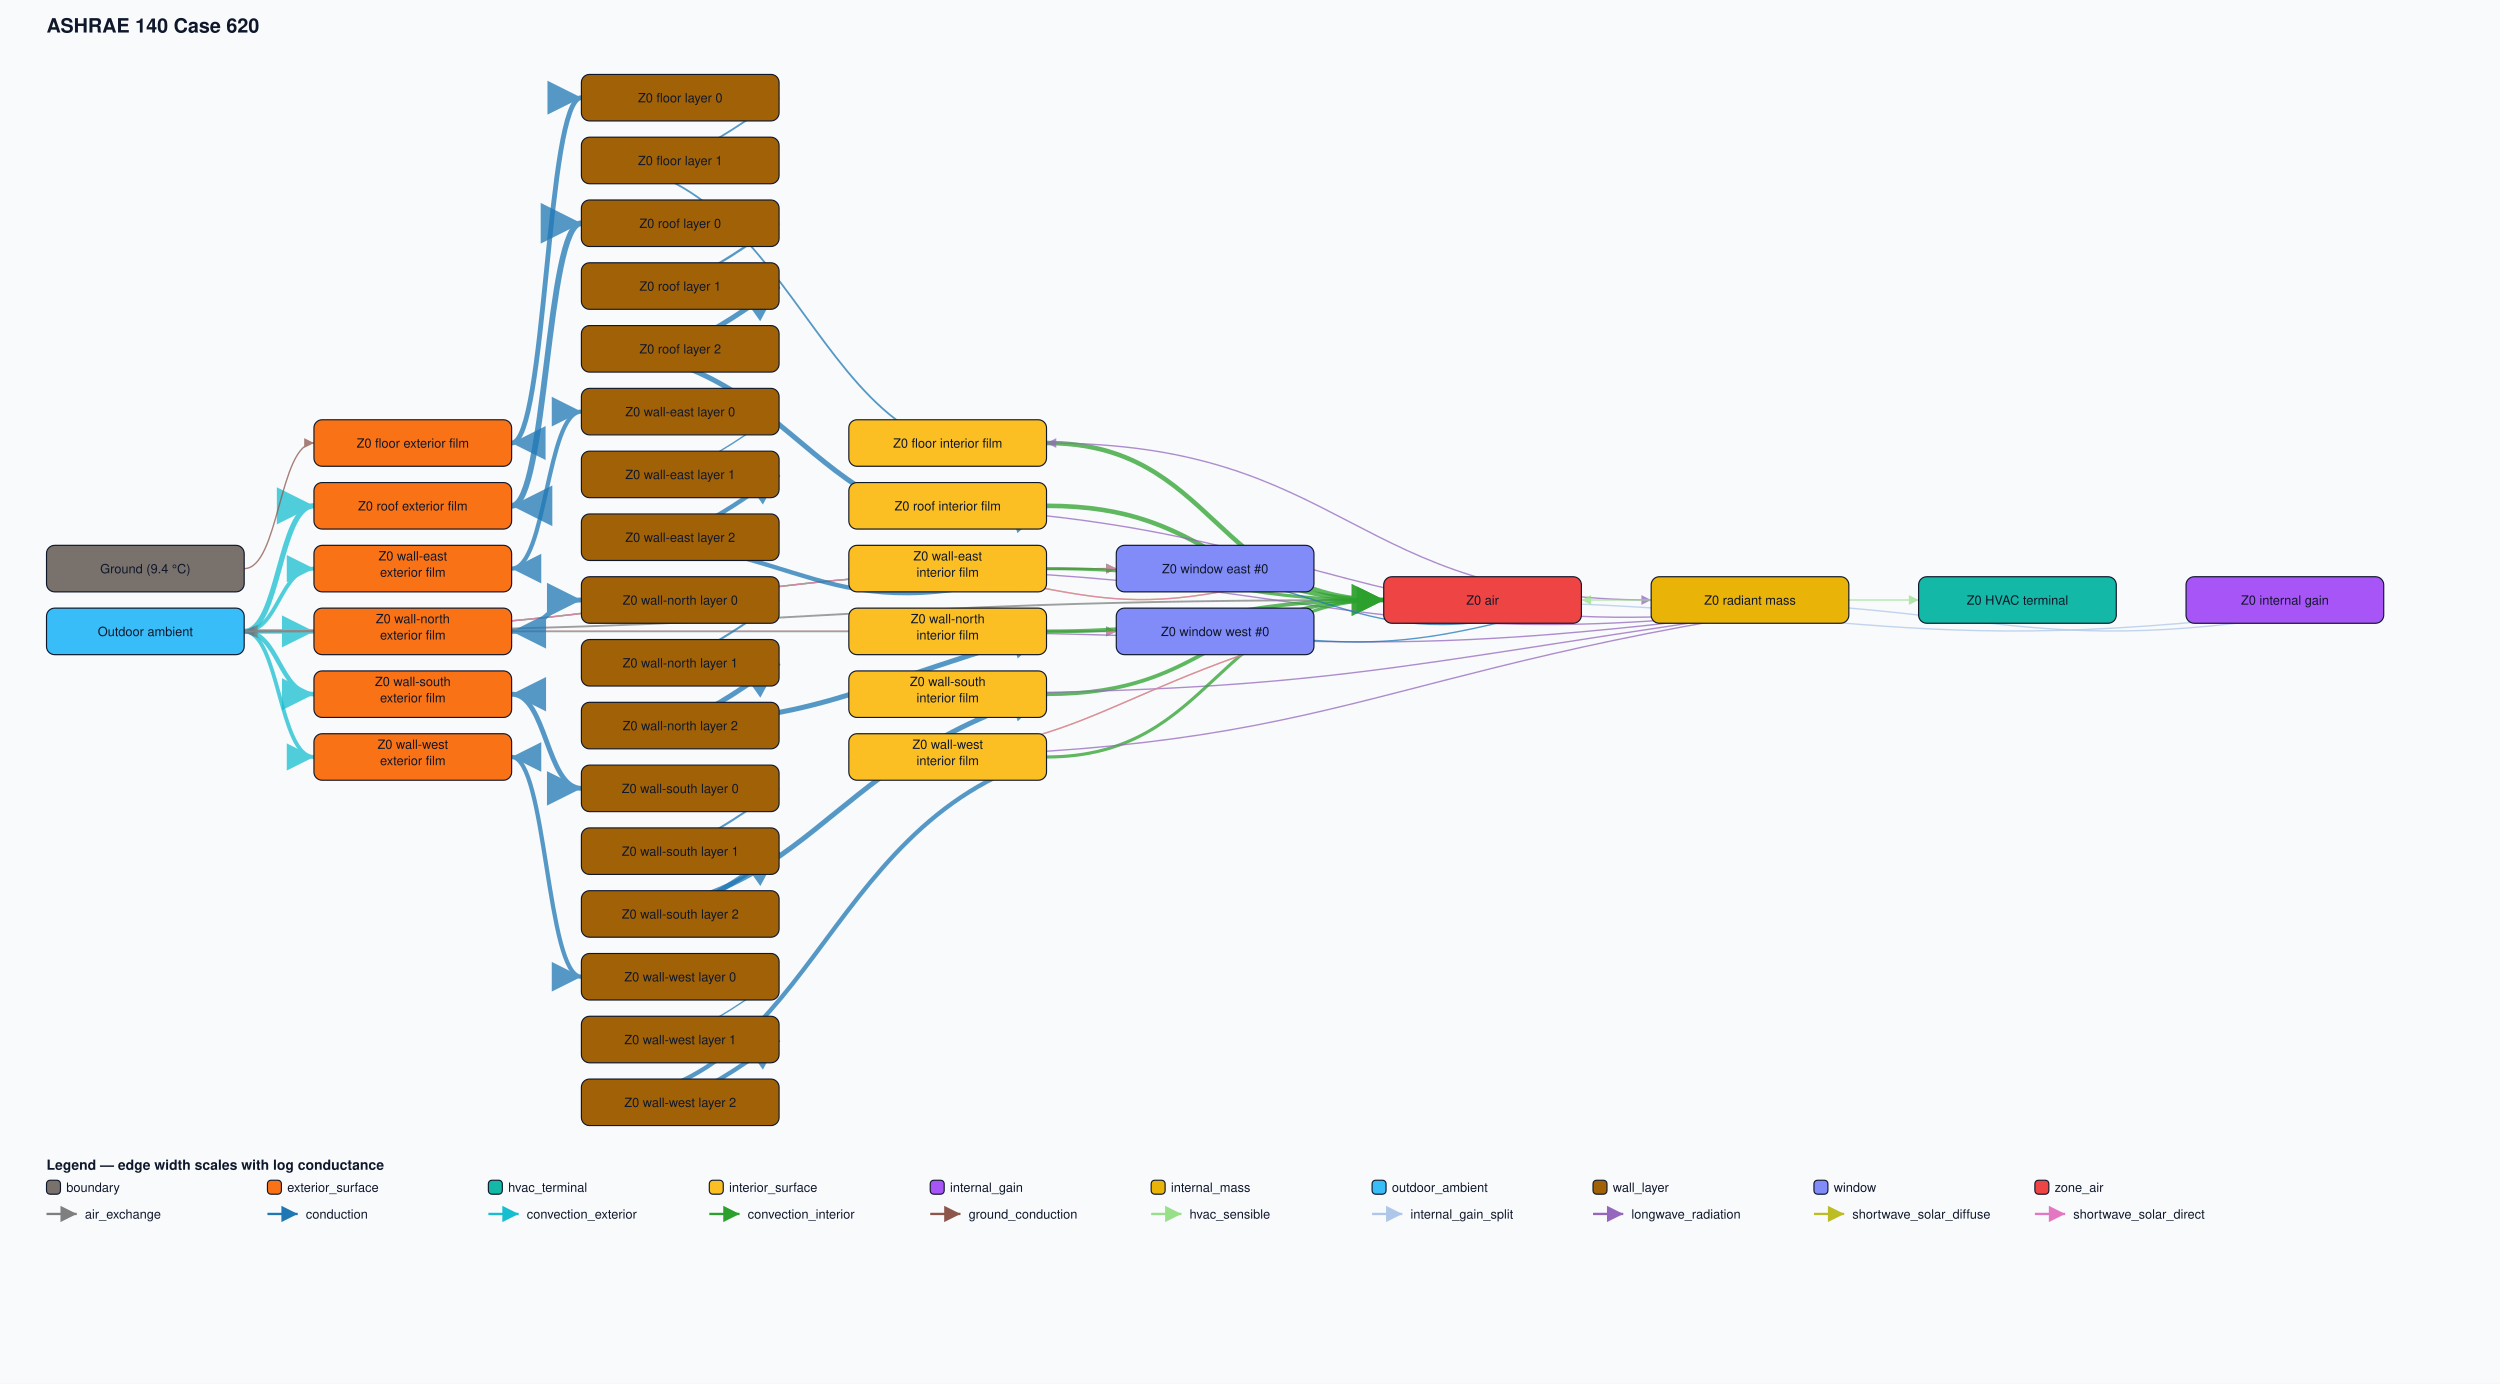
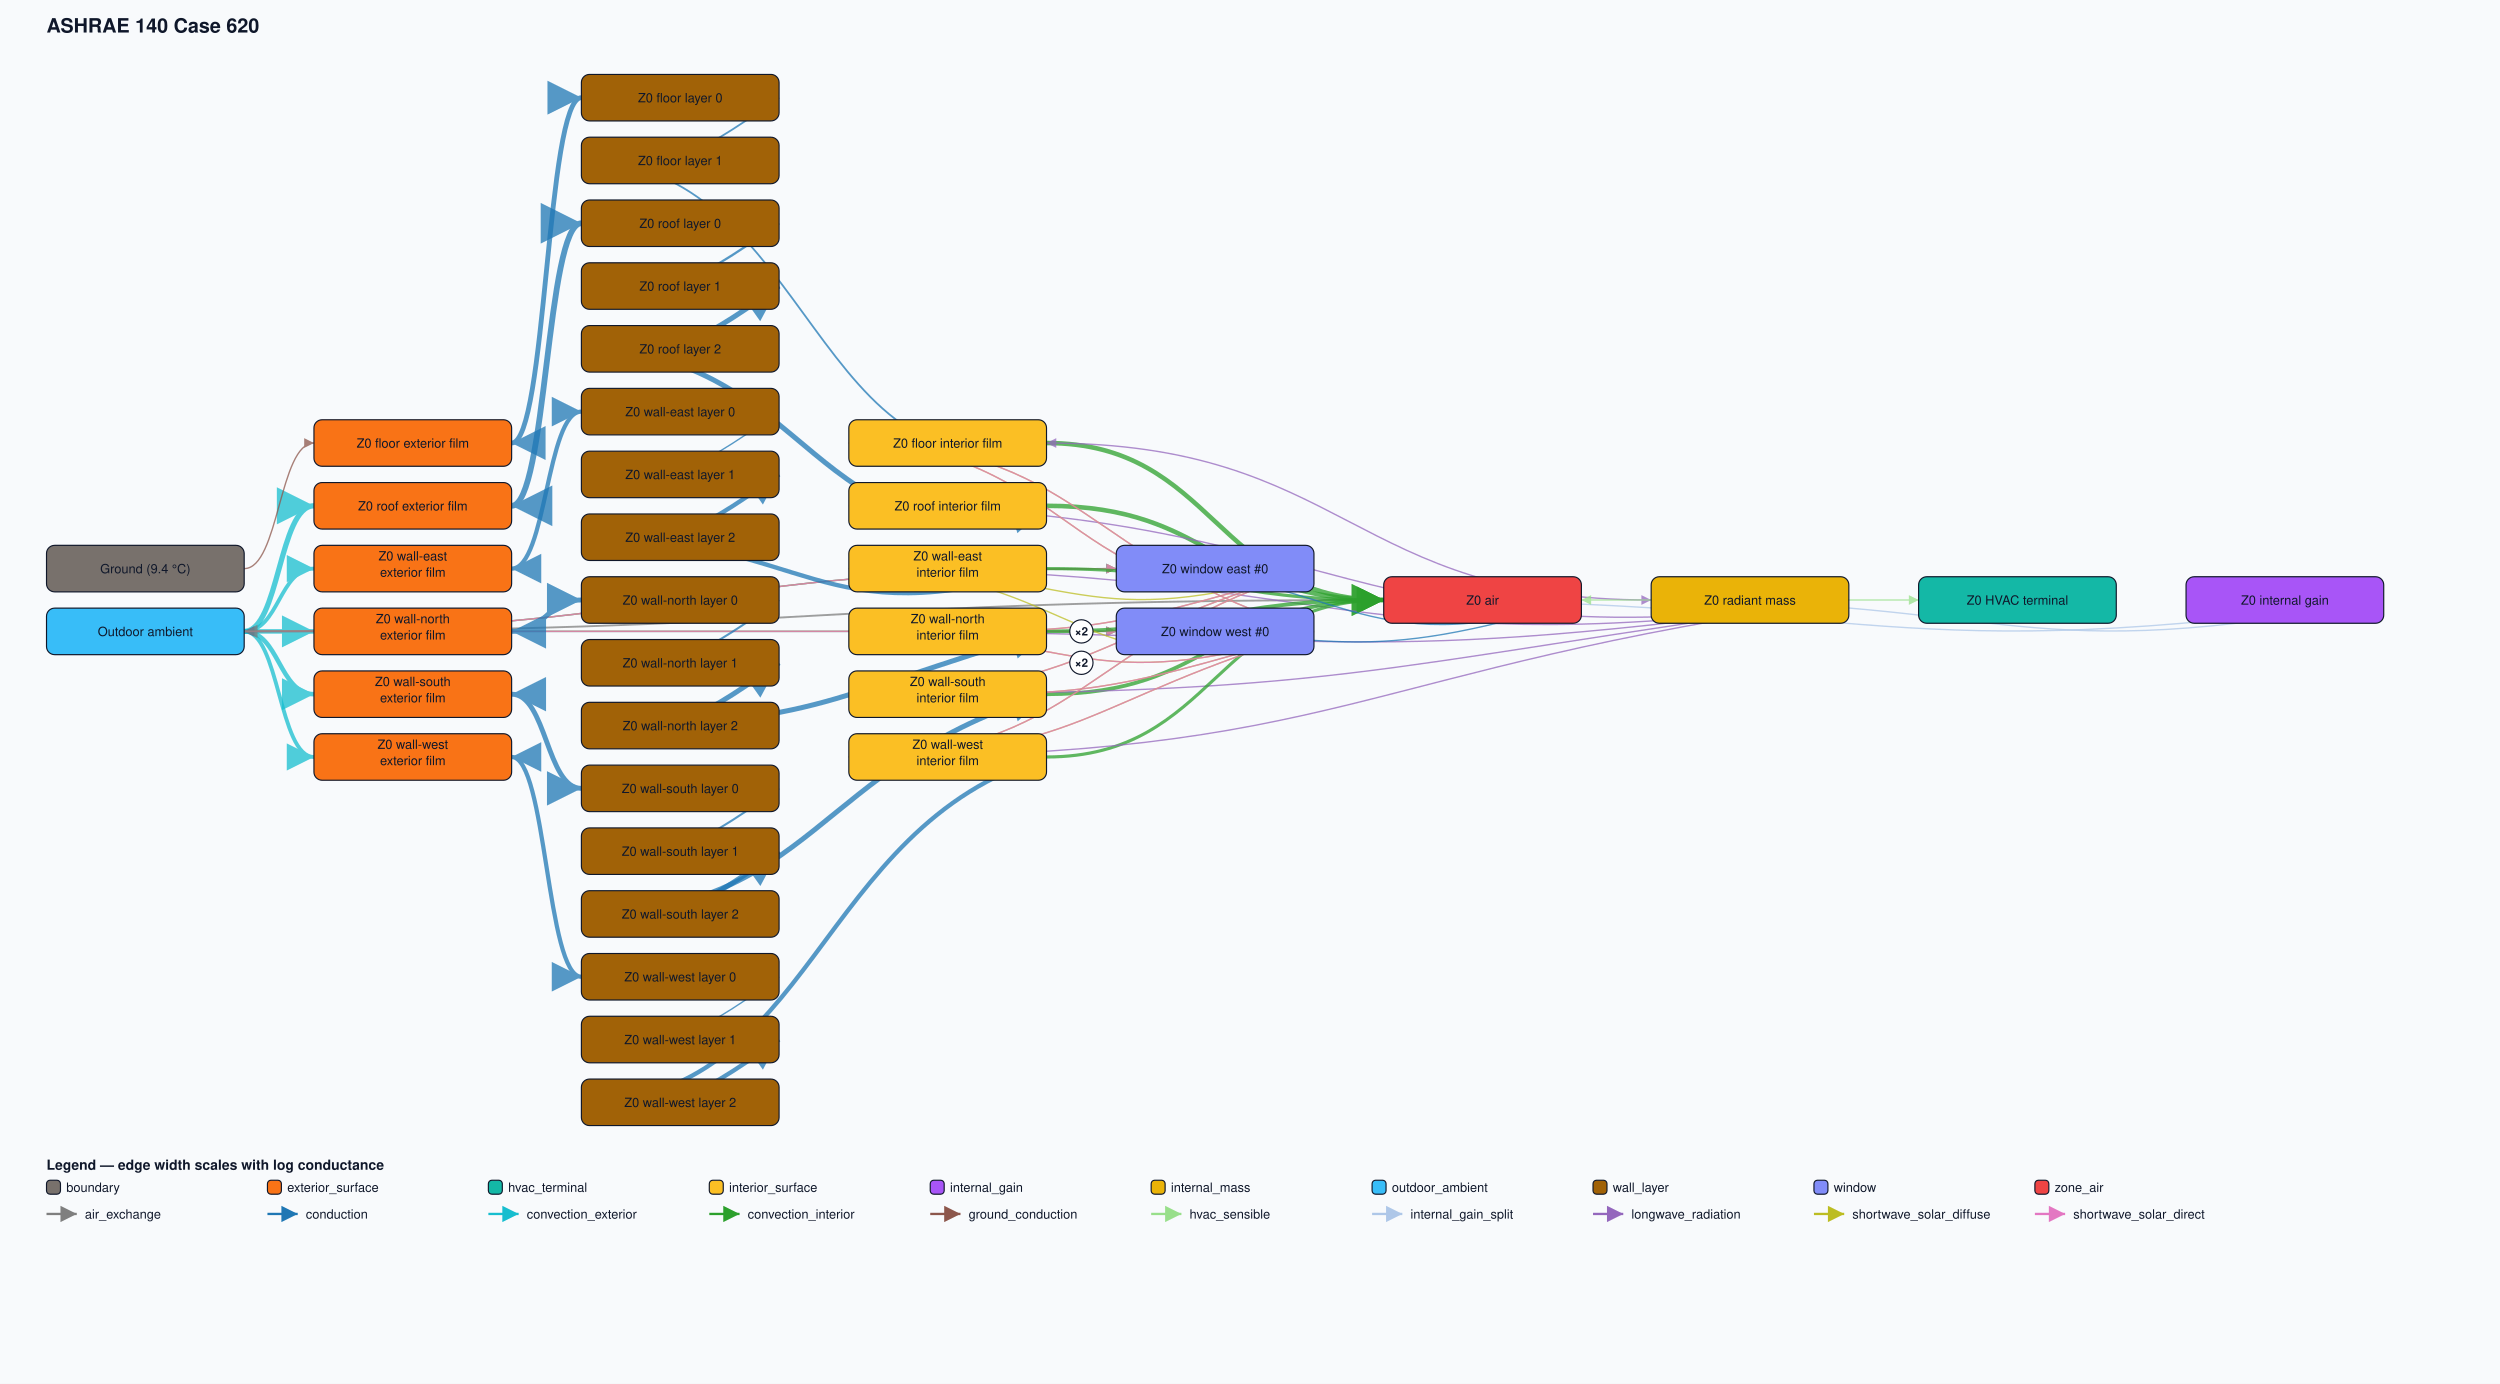
<svg xmlns="http://www.w3.org/2000/svg" width="2150" height="1190" viewBox="0 0 2150 1190" font-family="Helvetica,Arial,sans-serif" role="img">
  <rect width="2150" height="1190" fill="#f8fafc" />
  <text x="40" y="28" font-size="17" font-weight="bold" fill="#0f172a">ASHRAE 140 Case 620</text>
  <defs>
    <marker id="arrow0" viewBox="0 0 10 10" refX="10" refY="5" markerWidth="7" markerHeight="7" orient="auto-start-reverse">
      <path d="M 0 0 L 10 5 L 0 10 z" fill="#7f7f7f" />
    </marker>
    <marker id="arrow1" viewBox="0 0 10 10" refX="10" refY="5" markerWidth="7" markerHeight="7" orient="auto-start-reverse">
      <path d="M 0 0 L 10 5 L 0 10 z" fill="#1f77b4" />
    </marker>
    <marker id="arrow2" viewBox="0 0 10 10" refX="10" refY="5" markerWidth="7" markerHeight="7" orient="auto-start-reverse">
      <path d="M 0 0 L 10 5 L 0 10 z" fill="#17becf" />
    </marker>
    <marker id="arrow3" viewBox="0 0 10 10" refX="10" refY="5" markerWidth="7" markerHeight="7" orient="auto-start-reverse">
      <path d="M 0 0 L 10 5 L 0 10 z" fill="#2ca02c" />
    </marker>
    <marker id="arrow4" viewBox="0 0 10 10" refX="10" refY="5" markerWidth="7" markerHeight="7" orient="auto-start-reverse">
      <path d="M 0 0 L 10 5 L 0 10 z" fill="#8c564b" />
    </marker>
    <marker id="arrow5" viewBox="0 0 10 10" refX="10" refY="5" markerWidth="7" markerHeight="7" orient="auto-start-reverse">
      <path d="M 0 0 L 10 5 L 0 10 z" fill="#98df8a" />
    </marker>
    <marker id="arrow6" viewBox="0 0 10 10" refX="10" refY="5" markerWidth="7" markerHeight="7" orient="auto-start-reverse">
      <path d="M 0 0 L 10 5 L 0 10 z" fill="#aec7e8" />
    </marker>
    <marker id="arrow7" viewBox="0 0 10 10" refX="10" refY="5" markerWidth="7" markerHeight="7" orient="auto-start-reverse">
      <path d="M 0 0 L 10 5 L 0 10 z" fill="#9467bd" />
    </marker>
    <marker id="arrow8" viewBox="0 0 10 10" refX="10" refY="5" markerWidth="7" markerHeight="7" orient="auto-start-reverse">
      <path d="M 0 0 L 10 5 L 0 10 z" fill="#bcbd22" />
    </marker>
    <marker id="arrow9" viewBox="0 0 10 10" refX="10" refY="5" markerWidth="7" markerHeight="7" orient="auto-start-reverse">
      <path d="M 0 0 L 10 5 L 0 10 z" fill="#e377c2" />
    </marker>
  </defs>
  <path d="M 210.0 543.0 C 240.0 543.0, 240.0 435.0, 270.0 435.0" fill="none" stroke="#17becf" stroke-width="4.56" opacity="0.75" marker-end="url(#arrow2)" />
  <path d="M 210.0 543.0 C 240.0 543.0, 240.0 489.0, 270.0 489.0" fill="none" stroke="#17becf" stroke-width="3.34" opacity="0.75" marker-end="url(#arrow2)" />
  <path d="M 210.0 543.0 C 240.0 543.0, 240.0 543.0, 270.0 543.0" fill="none" stroke="#17becf" stroke-width="3.93" opacity="0.75" marker-end="url(#arrow2)" />
  <path d="M 210.0 543.0 C 240.0 543.0, 240.0 597.0, 270.0 597.0" fill="none" stroke="#17becf" stroke-width="3.93" opacity="0.75" marker-end="url(#arrow2)" />
  <path d="M 210.0 543.0 C 240.0 543.0, 240.0 651.0, 270.0 651.0" fill="none" stroke="#17becf" stroke-width="3.34" opacity="0.75" marker-end="url(#arrow2)" />
  <path d="M 210.0 543.0 C 585.0 543.0, 585.0 489.0, 960.0 489.0" fill="none" stroke="#1f77b4" stroke-width="1.25" opacity="0.75" marker-end="url(#arrow1)" marker-start="url(#arrow1)" />
  <path d="M 210.0 543.0 C 585.0 543.0, 585.0 489.0, 960.0 489.0" fill="none" stroke="#bcbd22" stroke-width="1.20" opacity="0.75" marker-end="url(#arrow8)" />
  <path d="M 210.0 543.0 C 585.0 543.0, 585.0 489.0, 960.0 489.0" fill="none" stroke="#e377c2" stroke-width="1.20" opacity="0.75" marker-end="url(#arrow9)" />
  <path d="M 210.0 543.0 C 585.0 543.0, 585.0 543.0, 960.0 543.0" fill="none" stroke="#1f77b4" stroke-width="1.25" opacity="0.75" marker-end="url(#arrow1)" marker-start="url(#arrow1)" />
  <path d="M 210.0 543.0 C 585.0 543.0, 585.0 543.0, 960.0 543.0" fill="none" stroke="#bcbd22" stroke-width="1.20" opacity="0.75" marker-end="url(#arrow8)" />
  <path d="M 210.0 543.0 C 585.0 543.0, 585.0 543.0, 960.0 543.0" fill="none" stroke="#e377c2" stroke-width="1.20" opacity="0.75" marker-end="url(#arrow9)" />
  <path d="M 210.0 543.0 C 700.0 543.0, 700.0 516.0, 1190.0 516.0" fill="none" stroke="#7f7f7f" stroke-width="1.64" opacity="0.75" marker-end="url(#arrow0)" marker-start="url(#arrow0)" />
  <path d="M 440.0 381.0 C 470.0 381.0, 470.0 84.0, 500.0 84.0" fill="none" stroke="#1f77b4" stroke-width="4.17" opacity="0.75" marker-end="url(#arrow1)" marker-start="url(#arrow1)" />
  <path d="M 900.0 381.0 C 1045.0 381.0, 1045.0 516.0, 1190.0 516.0" fill="none" stroke="#2ca02c" stroke-width="3.94" opacity="0.75" marker-end="url(#arrow3)" />
  <path d="M 900.0 381.0 C 1160.0 381.0, 1160.0 516.0, 1420.0 516.0" fill="none" stroke="#9467bd" stroke-width="1.20" opacity="0.75" marker-end="url(#arrow7)" marker-start="url(#arrow7)" />
  <path d="M 670.0 84.0 C 585.0 144.0, 585.0 138.0, 500.0 138.0" fill="none" stroke="#1f77b4" stroke-width="1.56" opacity="0.75" marker-end="url(#arrow1)" marker-start="url(#arrow1)" />
  <path d="M 900.0 381.0 C 700.0 441.0, 700.0 138.0, 500.0 138.0" fill="none" stroke="#1f77b4" stroke-width="1.56" opacity="0.75" marker-end="url(#arrow1)" marker-start="url(#arrow1)" />
  <path d="M 2050.0 516.0 C 1620.0 576.0, 1620.0 516.0, 1190.0 516.0" fill="none" stroke="#aec7e8" stroke-width="1.20" opacity="0.75" marker-end="url(#arrow6)" />
  <path d="M 2050.0 516.0 C 1735.0 576.0, 1735.0 516.0, 1420.0 516.0" fill="none" stroke="#aec7e8" stroke-width="1.20" opacity="0.75" marker-end="url(#arrow6)" />
  <path d="M 1360.0 516.0 C 1505.0 516.0, 1505.0 516.0, 1650.0 516.0" fill="none" stroke="#98df8a" stroke-width="1.20" opacity="0.75" marker-end="url(#arrow5)" marker-start="url(#arrow5)" />
  <path d="M 440.0 435.0 C 470.0 435.0, 470.0 192.0, 500.0 192.0" fill="none" stroke="#1f77b4" stroke-width="5.00" opacity="0.75" marker-end="url(#arrow1)" marker-start="url(#arrow1)" />
  <path d="M 900.0 435.0 C 1045.0 435.0, 1045.0 516.0, 1190.0 516.0" fill="none" stroke="#2ca02c" stroke-width="3.94" opacity="0.75" marker-end="url(#arrow3)" />
  <path d="M 1590.0 516.0 C 1160.0 576.0, 1160.0 435.0, 730.0 435.0" fill="none" stroke="#9467bd" stroke-width="1.20" opacity="0.75" marker-end="url(#arrow7)" marker-start="url(#arrow7)" />
  <path d="M 670.0 192.0 C 585.0 252.0, 585.0 246.0, 500.0 246.0" fill="none" stroke="#1f77b4" stroke-width="2.01" opacity="0.75" marker-end="url(#arrow1)" marker-start="url(#arrow1)" />
  <path d="M 670.0 246.0 C 585.0 306.0, 585.0 300.0, 500.0 300.0" fill="none" stroke="#1f77b4" stroke-width="4.39" opacity="0.75" marker-end="url(#arrow1)" marker-start="url(#arrow1)" />
  <path d="M 900.0 435.0 C 700.0 495.0, 700.0 300.0, 500.0 300.0" fill="none" stroke="#1f77b4" stroke-width="4.39" opacity="0.75" marker-end="url(#arrow1)" marker-start="url(#arrow1)" />
  <path d="M 440.0 489.0 C 470.0 489.0, 470.0 354.0, 500.0 354.0" fill="none" stroke="#1f77b4" stroke-width="3.64" opacity="0.75" marker-end="url(#arrow1)" marker-start="url(#arrow1)" />
  <path d="M 900.0 489.0 C 1045.0 489.0, 1045.0 516.0, 1190.0 516.0" fill="none" stroke="#2ca02c" stroke-width="2.72" opacity="0.75" marker-end="url(#arrow3)" />
  <path d="M 1590.0 516.0 C 1160.0 576.0, 1160.0 489.0, 730.0 489.0" fill="none" stroke="#9467bd" stroke-width="1.20" opacity="0.75" marker-end="url(#arrow7)" marker-start="url(#arrow7)" />
  <path d="M 670.0 354.0 C 585.0 414.0, 585.0 408.0, 500.0 408.0" fill="none" stroke="#1f77b4" stroke-width="1.20" opacity="0.75" marker-end="url(#arrow1)" marker-start="url(#arrow1)" />
  <path d="M 670.0 408.0 C 585.0 468.0, 585.0 462.0, 500.0 462.0" fill="none" stroke="#1f77b4" stroke-width="3.76" opacity="0.75" marker-end="url(#arrow1)" marker-start="url(#arrow1)" />
  <path d="M 900.0 489.0 C 700.0 549.0, 700.0 462.0, 500.0 462.0" fill="none" stroke="#1f77b4" stroke-width="3.76" opacity="0.75" marker-end="url(#arrow1)" marker-start="url(#arrow1)" />
  <path d="M 440.0 543.0 C 470.0 543.0, 470.0 516.0, 500.0 516.0" fill="none" stroke="#1f77b4" stroke-width="4.23" opacity="0.75" marker-end="url(#arrow1)" marker-start="url(#arrow1)" />
  <path d="M 900.0 543.0 C 1045.0 543.0, 1045.0 516.0, 1190.0 516.0" fill="none" stroke="#2ca02c" stroke-width="3.31" opacity="0.75" marker-end="url(#arrow3)" />
  <path d="M 1590.0 516.0 C 1160.0 576.0, 1160.0 543.0, 730.0 543.0" fill="none" stroke="#9467bd" stroke-width="1.20" opacity="0.75" marker-end="url(#arrow7)" marker-start="url(#arrow7)" />
  <path d="M 670.0 516.0 C 585.0 576.0, 585.0 570.0, 500.0 570.0" fill="none" stroke="#1f77b4" stroke-width="1.79" opacity="0.75" marker-end="url(#arrow1)" marker-start="url(#arrow1)" />
  <path d="M 670.0 570.0 C 585.0 630.0, 585.0 624.0, 500.0 624.0" fill="none" stroke="#1f77b4" stroke-width="4.35" opacity="0.75" marker-end="url(#arrow1)" marker-start="url(#arrow1)" />
  <path d="M 900.0 543.0 C 700.0 603.0, 700.0 624.0, 500.0 624.0" fill="none" stroke="#1f77b4" stroke-width="4.35" opacity="0.75" marker-end="url(#arrow1)" marker-start="url(#arrow1)" />
  <path d="M 440.0 597.0 C 470.0 597.0, 470.0 678.0, 500.0 678.0" fill="none" stroke="#1f77b4" stroke-width="4.23" opacity="0.75" marker-end="url(#arrow1)" marker-start="url(#arrow1)" />
  <path d="M 900.0 597.0 C 1045.0 597.0, 1045.0 516.0, 1190.0 516.0" fill="none" stroke="#2ca02c" stroke-width="3.31" opacity="0.75" marker-end="url(#arrow3)" />
  <path d="M 1590.0 516.0 C 1160.0 576.0, 1160.0 597.0, 730.0 597.0" fill="none" stroke="#9467bd" stroke-width="1.20" opacity="0.75" marker-end="url(#arrow7)" marker-start="url(#arrow7)" />
  <path d="M 670.0 678.0 C 585.0 738.0, 585.0 732.0, 500.0 732.0" fill="none" stroke="#1f77b4" stroke-width="1.79" opacity="0.75" marker-end="url(#arrow1)" marker-start="url(#arrow1)" />
  <path d="M 670.0 732.0 C 585.0 792.0, 585.0 786.0, 500.0 786.0" fill="none" stroke="#1f77b4" stroke-width="4.35" opacity="0.75" marker-end="url(#arrow1)" marker-start="url(#arrow1)" />
  <path d="M 900.0 597.0 C 700.0 657.0, 700.0 786.0, 500.0 786.0" fill="none" stroke="#1f77b4" stroke-width="4.35" opacity="0.75" marker-end="url(#arrow1)" marker-start="url(#arrow1)" />
  <path d="M 440.0 651.0 C 470.0 651.0, 470.0 840.0, 500.0 840.0" fill="none" stroke="#1f77b4" stroke-width="3.64" opacity="0.75" marker-end="url(#arrow1)" marker-start="url(#arrow1)" />
  <path d="M 900.0 651.0 C 1045.0 651.0, 1045.0 516.0, 1190.0 516.0" fill="none" stroke="#2ca02c" stroke-width="2.72" opacity="0.75" marker-end="url(#arrow3)" />
  <path d="M 1590.0 516.0 C 1160.0 576.0, 1160.0 651.0, 730.0 651.0" fill="none" stroke="#9467bd" stroke-width="1.20" opacity="0.75" marker-end="url(#arrow7)" marker-start="url(#arrow7)" />
  <path d="M 670.0 840.0 C 585.0 900.0, 585.0 894.0, 500.0 894.0" fill="none" stroke="#1f77b4" stroke-width="1.20" opacity="0.75" marker-end="url(#arrow1)" marker-start="url(#arrow1)" />
  <path d="M 670.0 894.0 C 585.0 954.0, 585.0 948.0, 500.0 948.0" fill="none" stroke="#1f77b4" stroke-width="3.76" opacity="0.75" marker-end="url(#arrow1)" marker-start="url(#arrow1)" />
  <path d="M 900.0 651.0 C 700.0 711.0, 700.0 948.0, 500.0 948.0" fill="none" stroke="#1f77b4" stroke-width="3.76" opacity="0.75" marker-end="url(#arrow1)" marker-start="url(#arrow1)" />
  <path d="M 1360.0 516.0 C 1160.0 576.0, 1160.0 489.0, 960.0 489.0" fill="none" stroke="#1f77b4" stroke-width="1.20" opacity="0.75" marker-end="url(#arrow1)" marker-start="url(#arrow1)" />
+   <path d="M 1130.0 489.0 C 930.0 549.0, 930.0 381.0, 730.0 381.0" fill="none" stroke="#bcbd22" stroke-width="1.20" opacity="0.75" marker-end="url(#arrow8)" />
+   <path d="M 1130.0 489.0 C 930.0 549.0, 930.0 381.0, 730.0 381.0" fill="none" stroke="#e377c2" stroke-width="1.20" opacity="0.75" marker-end="url(#arrow9)" />
  <path d="M 1130.0 489.0 C 930.0 549.0, 930.0 489.0, 730.0 489.0" fill="none" stroke="#bcbd22" stroke-width="1.20" opacity="0.75" marker-end="url(#arrow8)" />
-   <path d="M 1130.0 489.0 C 930.0 549.0, 930.0 489.0, 730.0 489.0" fill="none" stroke="#e377c2" stroke-width="1.20" opacity="0.75" marker-end="url(#arrow9)" />
+   <path d="M 1130.0 489.0 C 930.0 549.0, 930.0 543.0, 730.0 543.0" fill="none" stroke="#bcbd22" stroke-width="1.20" opacity="0.75" marker-end="url(#arrow8)" />
+   <path d="M 1130.0 489.0 C 930.0 549.0, 930.0 543.0, 730.0 543.0" fill="none" stroke="#e377c2" stroke-width="1.20" opacity="0.75" marker-end="url(#arrow9)" />
+   <path d="M 1130.0 489.0 C 930.0 549.0, 930.0 597.0, 730.0 597.0" fill="none" stroke="#bcbd22" stroke-width="1.20" opacity="0.75" marker-end="url(#arrow8)" />
+   <path d="M 1130.0 489.0 C 930.0 549.0, 930.0 597.0, 730.0 597.0" fill="none" stroke="#e377c2" stroke-width="1.20" opacity="0.75" marker-end="url(#arrow9)" />
+   <path d="M 1130.0 489.0 C 930.0 549.0, 930.0 651.0, 730.0 651.0" fill="none" stroke="#bcbd22" stroke-width="1.20" opacity="0.75" marker-end="url(#arrow8)" />
+   <path d="M 1130.0 489.0 C 930.0 549.0, 930.0 651.0, 730.0 651.0" fill="none" stroke="#e377c2" stroke-width="1.20" opacity="0.75" marker-end="url(#arrow9)" />
  <path d="M 1360.0 516.0 C 1160.0 576.0, 1160.0 543.0, 960.0 543.0" fill="none" stroke="#1f77b4" stroke-width="1.20" opacity="0.75" marker-end="url(#arrow1)" marker-start="url(#arrow1)" />
+   <path d="M 1130.0 543.0 C 930.0 483.0, 930.0 381.0, 730.0 381.0" fill="none" stroke="#bcbd22" stroke-width="1.20" opacity="0.75" marker-end="url(#arrow8)" />
+   <path d="M 1130.0 543.0 C 930.0 483.0, 930.0 381.0, 730.0 381.0" fill="none" stroke="#e377c2" stroke-width="1.20" opacity="0.75" marker-end="url(#arrow9)" />
+   <path d="M 1130.0 543.0 C 930.0 603.0, 930.0 489.0, 730.0 489.0" fill="none" stroke="#bcbd22" stroke-width="1.20" opacity="0.75" marker-end="url(#arrow8)" />
+   <path d="M 1130.0 543.0 C 930.0 603.0, 930.0 543.0, 730.0 543.0" fill="none" stroke="#bcbd22" stroke-width="1.20" opacity="0.75" marker-end="url(#arrow8)" />
+   <path d="M 1130.0 543.0 C 930.0 603.0, 930.0 543.0, 730.0 543.0" fill="none" stroke="#e377c2" stroke-width="1.20" opacity="0.75" marker-end="url(#arrow9)" />
+   <path d="M 1130.0 543.0 C 930.0 603.0, 930.0 597.0, 730.0 597.0" fill="none" stroke="#bcbd22" stroke-width="1.20" opacity="0.75" marker-end="url(#arrow8)" />
+   <path d="M 1130.0 543.0 C 930.0 603.0, 930.0 597.0, 730.0 597.0" fill="none" stroke="#e377c2" stroke-width="1.20" opacity="0.75" marker-end="url(#arrow9)" />
  <path d="M 1130.0 543.0 C 930.0 603.0, 930.0 651.0, 730.0 651.0" fill="none" stroke="#bcbd22" stroke-width="1.20" opacity="0.75" marker-end="url(#arrow8)" />
  <path d="M 1130.0 543.0 C 930.0 603.0, 930.0 651.0, 730.0 651.0" fill="none" stroke="#e377c2" stroke-width="1.20" opacity="0.75" marker-end="url(#arrow9)" />
  <path d="M 210.0 489.0 C 240.0 489.0, 240.0 381.0, 270.0 381.0" fill="none" stroke="#8c564b" stroke-width="1.20" opacity="0.75" marker-end="url(#arrow4)" />
  <g>
    <rect x="40.0" y="469.0" width="170" height="40" rx="7" fill="#78716c" stroke="#0f172a" stroke-width="1" />
    <text x="125.0" y="493.0" font-size="11" text-anchor="middle" fill="#0f172a">Ground (9.4 °C)</text>
  </g>
  <g>
    <rect x="40.0" y="523.0" width="170" height="40" rx="7" fill="#38bdf8" stroke="#0f172a" stroke-width="1" />
    <text x="125.0" y="547.0" font-size="11" text-anchor="middle" fill="#0f172a">Outdoor ambient</text>
  </g>
  <g>
    <rect x="1190.0" y="496.0" width="170" height="40" rx="7" fill="#ef4444" stroke="#0f172a" stroke-width="1" />
    <text x="1275.0" y="520.0" font-size="11" text-anchor="middle" fill="#0f172a">Z0 air</text>
  </g>
  <g>
    <rect x="270.0" y="361.0" width="170" height="40" rx="7" fill="#f97316" stroke="#0f172a" stroke-width="1" />
    <text x="355.0" y="385.0" font-size="11" text-anchor="middle" fill="#0f172a">Z0 floor exterior film</text>
  </g>
  <g>
    <rect x="730.0" y="361.0" width="170" height="40" rx="7" fill="#fbbf24" stroke="#0f172a" stroke-width="1" />
    <text x="815.0" y="385.0" font-size="11" text-anchor="middle" fill="#0f172a">Z0 floor interior film</text>
  </g>
  <g>
    <rect x="500.0" y="64.0" width="170" height="40" rx="7" fill="#a16207" stroke="#0f172a" stroke-width="1" />
    <text x="585.0" y="88.0" font-size="11" text-anchor="middle" fill="#0f172a">Z0 floor layer 0</text>
  </g>
  <g>
    <rect x="500.0" y="118.0" width="170" height="40" rx="7" fill="#a16207" stroke="#0f172a" stroke-width="1" />
    <text x="585.0" y="142.0" font-size="11" text-anchor="middle" fill="#0f172a">Z0 floor layer 1</text>
  </g>
  <g>
    <rect x="1880.0" y="496.0" width="170" height="40" rx="7" fill="#a855f7" stroke="#0f172a" stroke-width="1" />
    <text x="1965.0" y="520.0" font-size="11" text-anchor="middle" fill="#0f172a">Z0 internal gain</text>
  </g>
  <g>
    <rect x="1650.0" y="496.0" width="170" height="40" rx="7" fill="#14b8a6" stroke="#0f172a" stroke-width="1" />
    <text x="1735.0" y="520.0" font-size="11" text-anchor="middle" fill="#0f172a">Z0 HVAC terminal</text>
  </g>
  <g>
    <rect x="1420.0" y="496.0" width="170" height="40" rx="7" fill="#eab308" stroke="#0f172a" stroke-width="1" />
    <text x="1505.0" y="520.0" font-size="11" text-anchor="middle" fill="#0f172a">Z0 radiant mass</text>
  </g>
  <g>
    <rect x="270.0" y="415.0" width="170" height="40" rx="7" fill="#f97316" stroke="#0f172a" stroke-width="1" />
    <text x="355.0" y="439.0" font-size="11" text-anchor="middle" fill="#0f172a">Z0 roof exterior film</text>
  </g>
  <g>
    <rect x="730.0" y="415.0" width="170" height="40" rx="7" fill="#fbbf24" stroke="#0f172a" stroke-width="1" />
    <text x="815.0" y="439.0" font-size="11" text-anchor="middle" fill="#0f172a">Z0 roof interior film</text>
  </g>
  <g>
    <rect x="500.0" y="172.0" width="170" height="40" rx="7" fill="#a16207" stroke="#0f172a" stroke-width="1" />
    <text x="585.0" y="196.0" font-size="11" text-anchor="middle" fill="#0f172a">Z0 roof layer 0</text>
  </g>
  <g>
    <rect x="500.0" y="226.0" width="170" height="40" rx="7" fill="#a16207" stroke="#0f172a" stroke-width="1" />
    <text x="585.0" y="250.0" font-size="11" text-anchor="middle" fill="#0f172a">Z0 roof layer 1</text>
  </g>
  <g>
    <rect x="500.0" y="280.0" width="170" height="40" rx="7" fill="#a16207" stroke="#0f172a" stroke-width="1" />
    <text x="585.0" y="304.0" font-size="11" text-anchor="middle" fill="#0f172a">Z0 roof layer 2</text>
  </g>
  <g>
    <rect x="270.0" y="469.0" width="170" height="40" rx="7" fill="#f97316" stroke="#0f172a" stroke-width="1" />
    <text x="355.0" y="482.0" font-size="11" text-anchor="middle" fill="#0f172a">Z0 wall-east</text>
    <text x="355.0" y="496.0" font-size="11" text-anchor="middle" fill="#0f172a">exterior film</text>
  </g>
  <g>
    <rect x="730.0" y="469.0" width="170" height="40" rx="7" fill="#fbbf24" stroke="#0f172a" stroke-width="1" />
    <text x="815.0" y="482.0" font-size="11" text-anchor="middle" fill="#0f172a">Z0 wall-east</text>
    <text x="815.0" y="496.0" font-size="11" text-anchor="middle" fill="#0f172a">interior film</text>
  </g>
  <g>
    <rect x="500.0" y="334.0" width="170" height="40" rx="7" fill="#a16207" stroke="#0f172a" stroke-width="1" />
    <text x="585.0" y="358.0" font-size="11" text-anchor="middle" fill="#0f172a">Z0 wall-east layer 0</text>
  </g>
  <g>
    <rect x="500.0" y="388.0" width="170" height="40" rx="7" fill="#a16207" stroke="#0f172a" stroke-width="1" />
    <text x="585.0" y="412.0" font-size="11" text-anchor="middle" fill="#0f172a">Z0 wall-east layer 1</text>
  </g>
  <g>
    <rect x="500.0" y="442.0" width="170" height="40" rx="7" fill="#a16207" stroke="#0f172a" stroke-width="1" />
    <text x="585.0" y="466.0" font-size="11" text-anchor="middle" fill="#0f172a">Z0 wall-east layer 2</text>
  </g>
  <g>
    <rect x="270.0" y="523.0" width="170" height="40" rx="7" fill="#f97316" stroke="#0f172a" stroke-width="1" />
    <text x="355.0" y="536.0" font-size="11" text-anchor="middle" fill="#0f172a">Z0 wall-north</text>
    <text x="355.0" y="550.0" font-size="11" text-anchor="middle" fill="#0f172a">exterior film</text>
  </g>
  <g>
    <rect x="730.0" y="523.0" width="170" height="40" rx="7" fill="#fbbf24" stroke="#0f172a" stroke-width="1" />
    <text x="815.0" y="536.0" font-size="11" text-anchor="middle" fill="#0f172a">Z0 wall-north</text>
    <text x="815.0" y="550.0" font-size="11" text-anchor="middle" fill="#0f172a">interior film</text>
  </g>
  <g>
    <rect x="500.0" y="496.0" width="170" height="40" rx="7" fill="#a16207" stroke="#0f172a" stroke-width="1" />
    <text x="585.0" y="520.0" font-size="11" text-anchor="middle" fill="#0f172a">Z0 wall-north layer 0</text>
  </g>
  <g>
    <rect x="500.0" y="550.0" width="170" height="40" rx="7" fill="#a16207" stroke="#0f172a" stroke-width="1" />
    <text x="585.0" y="574.0" font-size="11" text-anchor="middle" fill="#0f172a">Z0 wall-north layer 1</text>
  </g>
  <g>
    <rect x="500.0" y="604.0" width="170" height="40" rx="7" fill="#a16207" stroke="#0f172a" stroke-width="1" />
    <text x="585.0" y="628.0" font-size="11" text-anchor="middle" fill="#0f172a">Z0 wall-north layer 2</text>
  </g>
  <g>
    <rect x="270.0" y="577.0" width="170" height="40" rx="7" fill="#f97316" stroke="#0f172a" stroke-width="1" />
    <text x="355.0" y="590.0" font-size="11" text-anchor="middle" fill="#0f172a">Z0 wall-south</text>
    <text x="355.0" y="604.0" font-size="11" text-anchor="middle" fill="#0f172a">exterior film</text>
  </g>
  <g>
    <rect x="730.0" y="577.0" width="170" height="40" rx="7" fill="#fbbf24" stroke="#0f172a" stroke-width="1" />
    <text x="815.0" y="590.0" font-size="11" text-anchor="middle" fill="#0f172a">Z0 wall-south</text>
    <text x="815.0" y="604.0" font-size="11" text-anchor="middle" fill="#0f172a">interior film</text>
  </g>
  <g>
    <rect x="500.0" y="658.0" width="170" height="40" rx="7" fill="#a16207" stroke="#0f172a" stroke-width="1" />
    <text x="585.0" y="682.0" font-size="11" text-anchor="middle" fill="#0f172a">Z0 wall-south layer 0</text>
  </g>
  <g>
    <rect x="500.0" y="712.0" width="170" height="40" rx="7" fill="#a16207" stroke="#0f172a" stroke-width="1" />
    <text x="585.0" y="736.0" font-size="11" text-anchor="middle" fill="#0f172a">Z0 wall-south layer 1</text>
  </g>
  <g>
    <rect x="500.0" y="766.0" width="170" height="40" rx="7" fill="#a16207" stroke="#0f172a" stroke-width="1" />
    <text x="585.0" y="790.0" font-size="11" text-anchor="middle" fill="#0f172a">Z0 wall-south layer 2</text>
  </g>
  <g>
    <rect x="270.0" y="631.0" width="170" height="40" rx="7" fill="#f97316" stroke="#0f172a" stroke-width="1" />
    <text x="355.0" y="644.0" font-size="11" text-anchor="middle" fill="#0f172a">Z0 wall-west</text>
    <text x="355.0" y="658.0" font-size="11" text-anchor="middle" fill="#0f172a">exterior film</text>
  </g>
  <g>
    <rect x="730.0" y="631.0" width="170" height="40" rx="7" fill="#fbbf24" stroke="#0f172a" stroke-width="1" />
    <text x="815.0" y="644.0" font-size="11" text-anchor="middle" fill="#0f172a">Z0 wall-west</text>
    <text x="815.0" y="658.0" font-size="11" text-anchor="middle" fill="#0f172a">interior film</text>
  </g>
  <g>
    <rect x="500.0" y="820.0" width="170" height="40" rx="7" fill="#a16207" stroke="#0f172a" stroke-width="1" />
    <text x="585.0" y="844.0" font-size="11" text-anchor="middle" fill="#0f172a">Z0 wall-west layer 0</text>
  </g>
  <g>
    <rect x="500.0" y="874.0" width="170" height="40" rx="7" fill="#a16207" stroke="#0f172a" stroke-width="1" />
    <text x="585.0" y="898.0" font-size="11" text-anchor="middle" fill="#0f172a">Z0 wall-west layer 1</text>
  </g>
  <g>
    <rect x="500.0" y="928.0" width="170" height="40" rx="7" fill="#a16207" stroke="#0f172a" stroke-width="1" />
    <text x="585.0" y="952.0" font-size="11" text-anchor="middle" fill="#0f172a">Z0 wall-west layer 2</text>
  </g>
  <g>
    <rect x="960.0" y="469.0" width="170" height="40" rx="7" fill="#818cf8" stroke="#0f172a" stroke-width="1" />
    <text x="1045.0" y="493.0" font-size="11" text-anchor="middle" fill="#0f172a">Z0 window east #0</text>
  </g>
  <g>
    <rect x="960.0" y="523.0" width="170" height="40" rx="7" fill="#818cf8" stroke="#0f172a" stroke-width="1" />
    <text x="1045.0" y="547.0" font-size="11" text-anchor="middle" fill="#0f172a">Z0 window west #0</text>
+   </g>
+   <g>
+     <circle cx="930.0" cy="543.0" r="10" fill="#ffffff" stroke="#0f172a" stroke-width="1" />
+     <text x="930.0" y="546.5" font-size="10" font-weight="bold" text-anchor="middle" fill="#0f172a">×2</text>
+   </g>
+   <g>
+     <circle cx="930.0" cy="570.0" r="10" fill="#ffffff" stroke="#0f172a" stroke-width="1" />
+     <text x="930.0" y="573.5" font-size="10" font-weight="bold" text-anchor="middle" fill="#0f172a">×2</text>
  </g>
  <text x="40" y="1006" font-size="12" font-weight="bold" fill="#0f172a">Legend — edge width scales with log conductance</text>
  <rect x="40" y="1015" width="12" height="12" rx="3" fill="#78716c" stroke="#0f172a" />
  <text x="57" y="1025" font-size="11" fill="#0f172a">boundary</text>
  <rect x="230" y="1015" width="12" height="12" rx="3" fill="#f97316" stroke="#0f172a" />
  <text x="247" y="1025" font-size="11" fill="#0f172a">exterior_surface</text>
  <rect x="420" y="1015" width="12" height="12" rx="3" fill="#14b8a6" stroke="#0f172a" />
  <text x="437" y="1025" font-size="11" fill="#0f172a">hvac_terminal</text>
  <rect x="610" y="1015" width="12" height="12" rx="3" fill="#fbbf24" stroke="#0f172a" />
  <text x="627" y="1025" font-size="11" fill="#0f172a">interior_surface</text>
  <rect x="800" y="1015" width="12" height="12" rx="3" fill="#a855f7" stroke="#0f172a" />
  <text x="817" y="1025" font-size="11" fill="#0f172a">internal_gain</text>
  <rect x="990" y="1015" width="12" height="12" rx="3" fill="#eab308" stroke="#0f172a" />
  <text x="1007" y="1025" font-size="11" fill="#0f172a">internal_mass</text>
  <rect x="1180" y="1015" width="12" height="12" rx="3" fill="#38bdf8" stroke="#0f172a" />
  <text x="1197" y="1025" font-size="11" fill="#0f172a">outdoor_ambient</text>
  <rect x="1370" y="1015" width="12" height="12" rx="3" fill="#a16207" stroke="#0f172a" />
  <text x="1387" y="1025" font-size="11" fill="#0f172a">wall_layer</text>
  <rect x="1560" y="1015" width="12" height="12" rx="3" fill="#818cf8" stroke="#0f172a" />
  <text x="1577" y="1025" font-size="11" fill="#0f172a">window</text>
  <rect x="1750" y="1015" width="12" height="12" rx="3" fill="#ef4444" stroke="#0f172a" />
  <text x="1767" y="1025" font-size="11" fill="#0f172a">zone_air</text>
  <path d="M 40 1044 L 66 1044" stroke="#7f7f7f" stroke-width="2" marker-end="url(#arrow0)" />
  <text x="73" y="1048" font-size="11" fill="#0f172a">air_exchange</text>
  <path d="M 230 1044 L 256 1044" stroke="#1f77b4" stroke-width="2" marker-end="url(#arrow1)" />
  <text x="263" y="1048" font-size="11" fill="#0f172a">conduction</text>
  <path d="M 420 1044 L 446 1044" stroke="#17becf" stroke-width="2" marker-end="url(#arrow2)" />
  <text x="453" y="1048" font-size="11" fill="#0f172a">convection_exterior</text>
  <path d="M 610 1044 L 636 1044" stroke="#2ca02c" stroke-width="2" marker-end="url(#arrow3)" />
  <text x="643" y="1048" font-size="11" fill="#0f172a">convection_interior</text>
  <path d="M 800 1044 L 826 1044" stroke="#8c564b" stroke-width="2" marker-end="url(#arrow4)" />
  <text x="833" y="1048" font-size="11" fill="#0f172a">ground_conduction</text>
  <path d="M 990 1044 L 1016 1044" stroke="#98df8a" stroke-width="2" marker-end="url(#arrow5)" />
  <text x="1023" y="1048" font-size="11" fill="#0f172a">hvac_sensible</text>
  <path d="M 1180 1044 L 1206 1044" stroke="#aec7e8" stroke-width="2" marker-end="url(#arrow6)" />
  <text x="1213" y="1048" font-size="11" fill="#0f172a">internal_gain_split</text>
  <path d="M 1370 1044 L 1396 1044" stroke="#9467bd" stroke-width="2" marker-end="url(#arrow7)" />
  <text x="1403" y="1048" font-size="11" fill="#0f172a">longwave_radiation</text>
  <path d="M 1560 1044 L 1586 1044" stroke="#bcbd22" stroke-width="2" marker-end="url(#arrow8)" />
  <text x="1593" y="1048" font-size="11" fill="#0f172a">shortwave_solar_diffuse</text>
  <path d="M 1750 1044 L 1776 1044" stroke="#e377c2" stroke-width="2" marker-end="url(#arrow9)" />
  <text x="1783" y="1048" font-size="11" fill="#0f172a">shortwave_solar_direct</text>
</svg>
